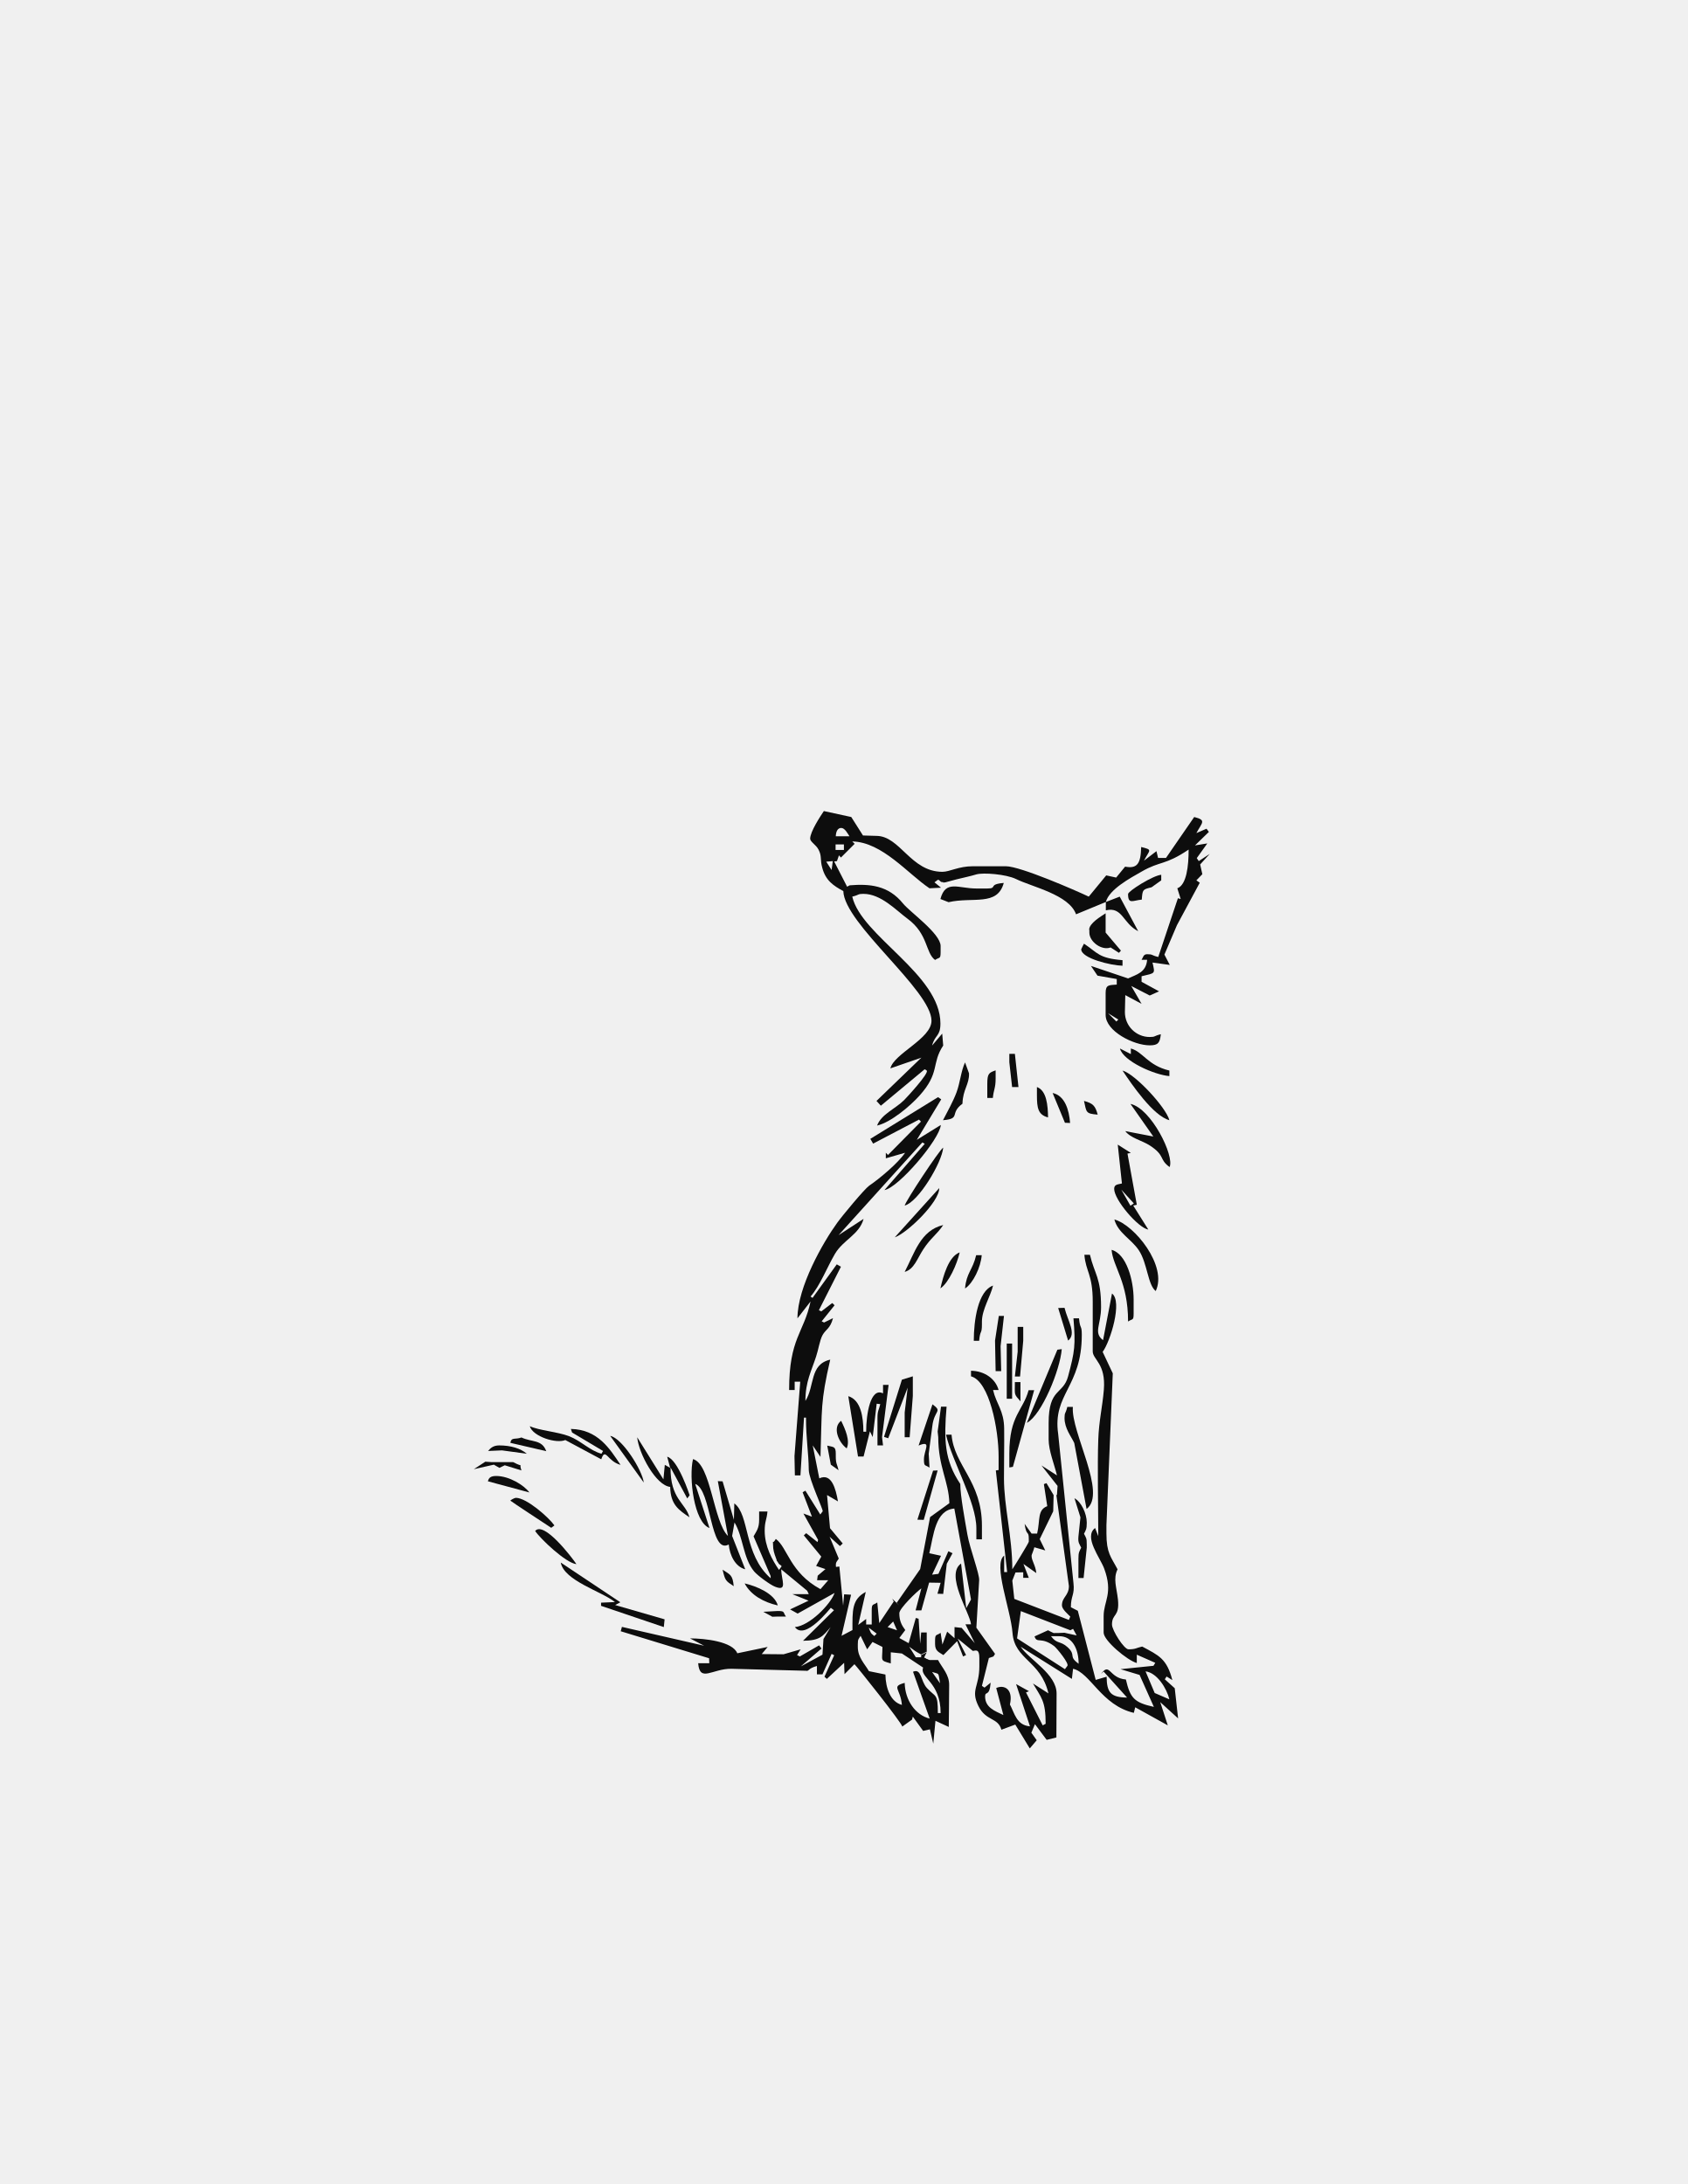
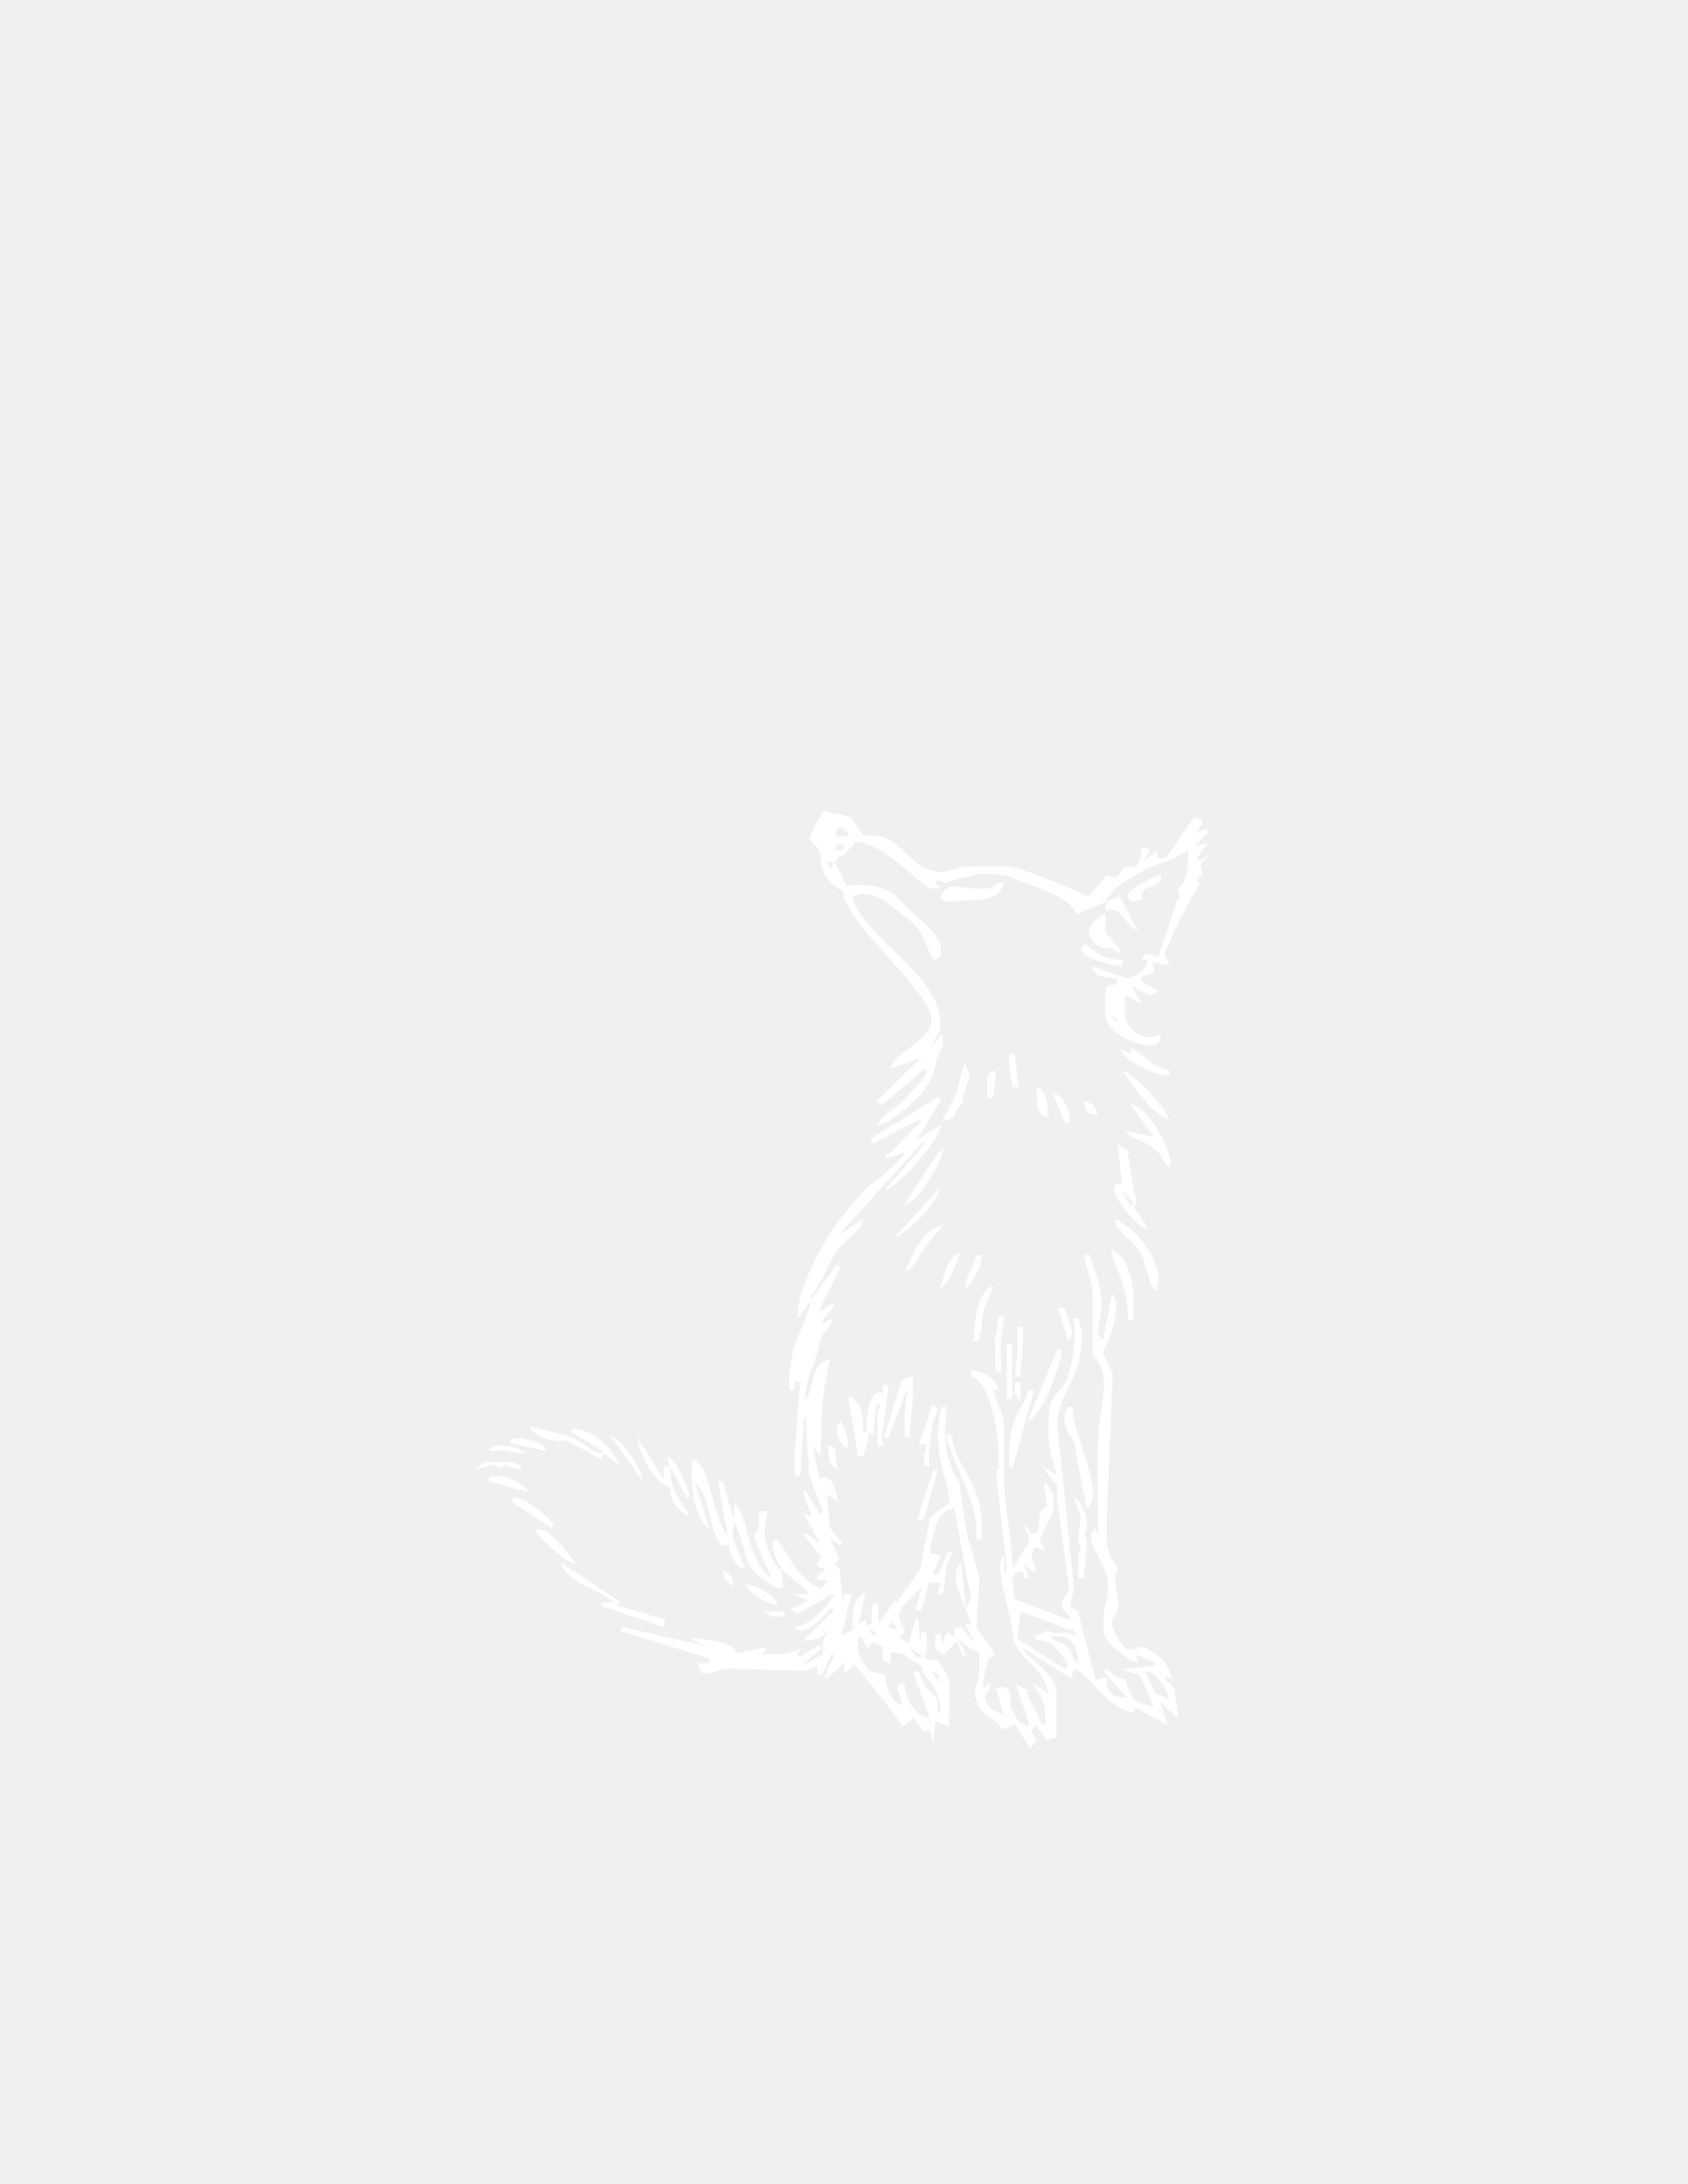
<svg xmlns="http://www.w3.org/2000/svg" xml:space="preserve" width="8.5in" height="11in" style="shape-rendering:geometricPrecision; text-rendering:geometricPrecision; image-rendering:optimizeQuality; fill-rule:evenodd; clip-rule:evenodd" viewBox="0 0 8.5 11">
  <defs>
    <style type="text/css">
   
-     .fil0 {fill:#0D0D0D}
+     .fil0 {fill:#FFFFFF}
   
  </style>
  </defs>
  <g id="Layer_x0020_1">
    <g id="_211819312">
      <path id="_212267696" class="fil0" d="M5.681 4.503c0,0.054 0.024,0.032 0.069,0.028 0.004,-0.051 0.004,-0.051 0.049,-0.062l0.049 -0.035 0 -0.028c-0.041,0.003 -0.167,0.082 -0.167,0.097z" />
      <path id="_84700928" class="fil0" d="M4.972 4.475l-0.056 0c-0.09,0 -0.154,-0.045 -0.18,0.053l0.041 0.016c0.122,-0.028 0.246,0.022 0.278,-0.097 -0.082,0.007 -0.029,0.028 -0.083,0.028z" />
      <path id="_84447896" class="fil0" d="M4.66 5.387l0.007 0.005c0.013,0.013 -0.101,0.136 -0.114,0.149 -0.043,0.043 -0.115,0.071 -0.136,0.128 0.07,-0.016 0.167,-0.099 0.212,-0.149 0.107,-0.118 0.06,-0.162 0.121,-0.254l-0.005 -0.06 -0.051 0.06c0.015,-0.056 0.042,-0.045 0.042,-0.111 0,-0.248 -0.398,-0.44 -0.444,-0.639 0.037,-0.009 0.026,-0.014 0.056,-0.014 0.089,0 0.165,0.083 0.222,0.125 0.105,0.077 0.09,0.172 0.139,0.208 0.023,-0.016 0.028,-0.002 0.028,-0.042l0 -0.028c0,-0.063 -0.154,-0.171 -0.189,-0.214 -0.075,-0.093 -0.17,-0.1 -0.269,-0.092l-0.013 0.007 -0.065 -0.127 0.014 -0.002 0.01 -0.029 0.01 0.011 0.069 -0.069 -0.012 -0.012c0.151,0.003 0.281,0.164 0.389,0.236l0.058 -0.003 -0.033 -0.027 0.016 -0.012c0.005,-0.005 0.014,0.009 0.018,0.01 0.042,0.005 -0.02,0.004 0.021,0.002 0.002,-0 0.04,-0.011 0.056,-0.015 0.028,-0.007 0.071,-0.016 0.1,-0.025 0.035,-0.01 0.149,-0.001 0.199,0.023 0.081,0.04 0.268,0.079 0.303,0.178l0.15 -0.062 0 0.042c0.085,-0.02 0.085,0.066 0.163,0.105l-0.093 -0.174 -0.07 0.027c0.017,-0.064 0.124,-0.121 0.18,-0.153 0.095,-0.055 0.117,-0.03 0.237,-0.111 0,0.081 -0.01,0.178 -0.057,0.195l0.017 0.054 -0.014 -0.004 -0.099 0.296c-0.037,-0.009 -0.026,-0.014 -0.056,-0.014 -0.02,0 -0.02,0.017 -0.028,0.028l0.028 0c-0.005,0.064 -0.053,0.074 -0.096,0.094l-0.187 -0.063 0.033 0.049 0.097 0.017 0 0.028c-0.039,0.003 -0.056,-0 -0.056,0.042l0 0.111c0,0.082 0.141,0.153 0.222,0.153 0.043,0 0.051,-0.013 0.056,-0.056 -0.037,0.009 -0.026,0.014 -0.056,0.014 -0.069,0 -0.125,-0.056 -0.125,-0.125l0.002 -0.086 0.082 0.044 -0.052 -0.09 0.093 0.048 0.047 -0.021 -0.088 -0.048 0 -0.028c0.071,-0.017 0.068,-0.011 0.055,-0.069l0.087 0.012 -0.027 -0.052 0.063 -0.148 0.115 -0.214 -0.017 -0.012 0.03 -0.031 -0.011 -0.049 0.048 -0.053 -0.055 0.036 -0.01 -0.015 0.053 -0.074 -0.062 0.01 0.07 -0.068 -0.012 -0.016 -0.051 0.022c0.028,-0.053 0.053,-0.065 -0.011,-0.081l-0.142 0.206 -0.04 0 -0.008 -0.034 -0.063 0.048c0.029,-0.056 0.046,-0.054 -0.014,-0.069 -0.002,0.086 -0.021,0.11 -0.081,0.099l-0.045 0.055 -0.05 -0.011 -0.088 0.107c-0.065,-0.031 -0.345,-0.153 -0.417,-0.153l-0.167 0c-0.072,0 -0.116,0.028 -0.153,0.028 -0.16,0 -0.213,-0.181 -0.333,-0.181l-0.067 -0.002 -0.059 -0.093 -0.138 -0.03c-0.017,0.025 -0.069,0.104 -0.069,0.139 0,0.016 0.03,0.031 0.042,0.055 0.018,0.034 0.007,0.05 0.019,0.092 0.017,0.064 0.056,0.09 0.106,0.117 0.004,0.164 0.444,0.5 0.444,0.653 0,0.091 -0.189,0.165 -0.207,0.24l0.156 -0.054 -0.226 0.218 0.022 0.024 0.22 -0.183zm0.92 -0.284l0.052 0.032 -0.01 0.01 -0.042 -0.042zm-1.392 -0.721l-0.027 -0.042 0.033 -0.003 -0.006 0.045zm0.02 -0.101l0 -0.028 0.042 0 0 0.028 -0.042 0zm0.028 -0.111c0.019,0 0.033,0.029 0.042,0.042l-0.069 0c0.001,-0.022 0.008,-0.042 0.028,-0.042z" />
      <path id="_212267480" class="fil0" d="M5.486 4.683l0 0.014c0,0.047 0.063,0.092 0.107,0.075l0.042 0.027 0.01 -0.011 -0.077 -0.091 0 -0.097c-0.024,0.016 -0.083,0.05 -0.083,0.083z" />
      <path id="_211844344" class="fil0" d="M5.445 4.781c0,0.046 0.151,0.082 0.208,0.083l0 -0.028c-0.121,-0.01 -0.123,-0.036 -0.194,-0.083 -0,0 -0.014,0.026 -0.014,0.028z" />
      <path id="_211814248" class="fil0" d="M5.889 5.42l0 -0.028c-0.11,-0.026 -0.133,-0.095 -0.194,-0.111l-0 0.028 -0.055 -0.028c0.017,0.064 0.174,0.133 0.25,0.139z" />
      <polygon id="_212267600" class="fil0" points="5.083,5.35 5.097,5.475 5.129,5.475 5.111,5.308 5.083,5.308 " />
      <path id="_211844488" class="fil0" d="M4.972 5.461l0 0.069 0.028 0c0.004,-0.043 0.014,-0.049 0.014,-0.097l0 -0.042c-0.034,0.012 -0.042,0.016 -0.042,0.069z" />
      <path id="_211812448" class="fil0" d="M5.528 5.614c-0.012,-0.045 -0.024,-0.057 -0.069,-0.069 0.013,0.058 0.008,0.064 0.069,0.069z" />
      <path id="_212267576" class="fil0" d="M4.75 5.642c0.091,-0.008 0.03,-0.034 0.097,-0.083 0.002,-0.073 0.035,-0.097 0.033,-0.153l-0.02 -0.055c-0.02,0.042 -0.025,0.103 -0.043,0.151 -0.015,0.041 -0.047,0.1 -0.068,0.14z" />
      <path id="_211812520" class="fil0" d="M5.222 5.517c0,0.064 0.006,0.098 0.056,0.111 -0.001,-0.061 -0.007,-0.135 -0.056,-0.153l0 0.042z" />
      <path id="_211812592" class="fil0" d="M5.889 5.642c-0.017,-0.065 -0.173,-0.233 -0.236,-0.25 0.046,0.069 0.154,0.228 0.236,0.25z" />
      <path id="_212259656" class="fil0" d="M5.363 5.655l0.026 0.001c-0.005,-0.065 -0.026,-0.138 -0.088,-0.151l0.062 0.15z" />
      <path id="_211812664" class="fil0" d="M5.807 5.724l-0.14 -0.027c0.026,0.035 0.084,0.047 0.123,0.072 0.08,0.052 0.045,0.069 0.1,0.109 0.026,-0.056 -0.093,-0.296 -0.197,-0.318l0.115 0.164z" />
      <path id="_211812736" class="fil0" d="M4.556 6.072c0.069,-0.018 0.188,-0.217 0.194,-0.292 -0.02,0.013 -0.188,0.267 -0.194,0.292z" />
      <path id="_212267552" class="fil0" d="M4.506 6.232c0.062,-0.021 0.225,-0.178 0.224,-0.248l-0.224 0.248z" />
      <path id="_211812808" class="fil0" d="M5.647 5.992l0.063 0.069 -0.017 0.012 -0.046 -0.081zm0.002 -0.031c-0.018,0.005 -0.038,0.003 -0.038,0.027 0,0.055 0.12,0.196 0.172,0.205l-0.076 -0.121 0.018 -0.004 -0.047 -0.258 0.017 -0.003 -0.066 -0.042 0.021 0.195z" />
      <path id="_211812880" class="fil0" d="M5.82 6.503c0.061,-0.126 -0.107,-0.334 -0.208,-0.361 0.018,0.068 0.085,0.098 0.123,0.155 0.044,0.066 0.045,0.176 0.086,0.206z" />
      <path id="_212259368" class="fil0" d="M4.556 6.406c0.048,-0.013 0.064,-0.069 0.094,-0.114 0.037,-0.057 0.069,-0.075 0.1,-0.122 -0.115,0.027 -0.145,0.143 -0.194,0.236z" />
      <path id="_211812952" class="fil0" d="M4.861 6.489c0.04,-0.027 0.078,-0.106 0.083,-0.167l-0.028 0c-0.018,0.076 -0.049,0.088 -0.056,0.167z" />
      <path id="_211813024" class="fil0" d="M4.736 6.489c0.042,-0.028 0.084,-0.123 0.097,-0.181 -0.056,0.02 -0.083,0.119 -0.097,0.181z" />
      <path id="_212267528" class="fil0" d="M5.681 6.656c0.023,-0.016 0.028,-0.002 0.028,-0.042l0 -0.069c0,-0.097 -0.036,-0.23 -0.111,-0.25 0.007,0.086 0.083,0.16 0.083,0.361z" />
      <path id="_211813096" class="fil0" d="M5.379 6.752c0.044,-0.034 -0.002,-0.099 -0.018,-0.165l-0.032 0.001 0.05 0.164z" />
      <path id="_211813168" class="fil0" d="M4.903 6.753l0.028 0c0.005,-0.057 0.014,-0.031 0.014,-0.083l0 -0.014c0,-0.06 0.043,-0.126 0.056,-0.181 -0.076,0.027 -0.097,0.175 -0.097,0.278z" />
      <polygon id="_212267768" class="fil0" points="5.011,6.752 5.014,6.906 5.042,6.906 5.039,6.78 5.056,6.628 5.03,6.628 " />
      <polygon id="_211813240" class="fil0" points="5.125,6.808 5.111,6.933 5.137,6.933 5.153,6.753 5.153,6.683 5.125,6.683 " />
      <path id="_211813312" class="fil0" d="M5.139 7.058l0 -0.097 -0.028 0c0,0.068 -0.006,0.058 0.028,0.097z" />
      <polygon id="_212259704" class="fil0" points="5.07,7.045 5.097,7.045 5.097,6.767 5.07,6.767 " />
      <path id="_211813384" class="fil0" d="M5.172 7.166c0.074,-0.04 0.167,-0.266 0.175,-0.371l-0.022 0.003 -0.154 0.369z" />
      <polygon id="_211813456" class="fil0" points="4.542,6.949 4.452,7.237 4.473,7.244 4.571,6.989 4.556,7.114 4.556,7.239 4.581,7.239 4.597,7.031 4.597,6.932 " />
      <path id="_212259632" class="fil0" d="M4.625 7.281c0.07,-0.029 0.028,0.022 0.028,0.069 0,0.039 0.006,0.026 0.028,0.042l-0.004 -0.07 0.018 -0.138c0.01,-0.085 0.054,-0.072 0.001,-0.111l-0.07 0.208z" />
      <path id="_211826656" class="fil0" d="M2.57 7.267l0.181 0.042c-0.022,-0.06 -0.072,-0.044 -0.125,-0.069 -0.03,0.012 -0.051,-0.004 -0.056,0.028z" />
      <path id="_211813552" class="fil0" d="M4.264 7.295c0.018,-0.039 -0.007,-0.096 -0.028,-0.139 -0.046,0.034 -0.012,0.11 0.028,0.139z" />
      <path id="_212267408" class="fil0" d="M4.445 7.017c-0.06,-0.028 -0.083,0.101 -0.083,0.194l-0.014 0c0,-0.075 -0.013,-0.16 -0.076,-0.179l0.049 0.304 0.028 2.75591e-005 0.032 -0.127 0.014 0.029 0.02 -0.168 0.018 0.002c-0.007,0.031 -0.014,0.032 -0.014,0.069l0 0.139 0.028 0 -0.005 -0.042 0.033 -0.263 -0.028 0 0 0.042z" />
      <path id="_211826392" class="fil0" d="M2.458 7.308l0.07 -0.003 0.125 0.017c-0.031,-0.027 -0.081,-0.042 -0.139,-0.042 -0.028,0 -0.043,0.012 -0.056,0.028z" />
      <path id="_211813624" class="fil0" d="M2.847 7.253l0.181 0.097c0.021,-0.063 0.03,0.01 0.097,0.028 -0.055,-0.083 -0.115,-0.178 -0.25,-0.181l0.006 0.018 0.156 0.093 -0.008 0.014c-0.059,-0.016 -0.103,-0.065 -0.162,-0.088 -0.059,-0.023 -0.153,-0.029 -0.199,-0.051 0.014,0.052 0.136,0.091 0.181,0.069z" />
      <path id="_212267384" class="fil0" d="M5.083 7.322l0 0.069 0.018 -0.003 0.107 -0.386 -0.028 0c-0.028,0.104 -0.097,0.126 -0.097,0.319z" />
      <path id="_211826272" class="fil0" d="M3.242 7.467c-0.007,-0.062 -0.109,-0.224 -0.169,-0.235l0.169 0.235z" />
      <path id="_211813696" class="fil0" d="M4.184 7.377l0.039 0.028c-0.007,-0.031 -0.014,-0.032 -0.014,-0.069l0 -0.014c0,-0.038 -0.011,-0.033 -0.043,-0.041l0.018 0.096z" />
      <path id="_212267336" class="fil0" d="M2.385 7.4l0.102 -0.023 0.028 0.016 0.027 -0.013 0.084 0.026c-0.016,-0.045 0.018,-0.01 -0.042,-0.042l-0.028 0 -0.083 0 -0.029 -0.002 -0.058 0.038z" />
      <path id="_211826200" class="fil0" d="M2.458 7.461l0.208 0.056c-0.027,-0.037 -0.102,-0.083 -0.167,-0.083 -0.025,0 -0.038,0.007 -0.042,0.028z" />
      <polygon id="_211813768" class="fil0" points="4.62,7.654 4.652,7.655 4.722,7.406 4.699,7.407 " />
      <path id="_212259800" class="fil0" d="M5.361 7.142c0,0.053 0.034,0.093 0.049,0.126l0.062 0.332c0.105,-0.077 -0.08,-0.388 -0.069,-0.514l-0.028 0c-0.009,0.037 -0.014,0.026 -0.014,0.056z" />
      <path id="_211825960" class="fil0" d="M3.347 7.447c0.025,-0.025 -0.025,0.025 0,0zm0.028 0.042c0.002,0.09 0.043,0.116 0.097,0.153 -0.019,-0.073 -0.097,-0.091 -0.095,-0.251l0.084 0.156 0.012 -0.016c0,-0 -0.058,-0.18 -0.113,-0.194l0.015 0.056 -0.027 -0.015 -0.007 0.073 -0.132 -0.212c0.007,0.08 0.094,0.244 0.167,0.25z" />
      <path id="_211813840" class="fil0" d="M2.57 7.558c0.002,0.003 0.189,0.126 0.206,0.137l0.016 -0.012c-0.026,-0.038 -0.139,-0.139 -0.194,-0.139 -0.007,0 -0.026,0.011 -0.028,0.014z" />
      <path id="_212267264" class="fil0" d="M4.917 7.697l0 0.056 0.028 0 0 -0.069c0,-0.224 -0.14,-0.302 -0.153,-0.458l-0.028 0c0.032,0.137 0.153,0.339 0.153,0.472z" />
      <path id="_211825936" class="fil0" d="M2.695 7.711c0.026,0.039 0.155,0.162 0.208,0.167 -0.023,-0.034 -0.164,-0.219 -0.208,-0.167z" />
      <path id="_211813912" class="fil0" d="M5.441 7.643l-0.01 0.096c-0.003,0.032 0.005,0.037 0.014,0.056 -0.01,0.02 -0.014,0.023 -0.014,0.056l0 0.097 0.026 -0 0.016 -0.153 0 -0.014c0,-0.036 -0.003,-0.034 -0.014,-0.056 0.01,-0.02 0.014,-0.023 0.014,-0.056 0,-0.046 -0.028,-0.105 -0.062,-0.123l0.03 0.096z" />
      <path id="_212259872" class="fil0" d="M3.695 7.989c-0.005,-0.057 -0.018,-0.058 -0.056,-0.083 0.013,0.055 0.015,0.056 0.056,0.083z" />
      <path id="_211819456" class="fil0" d="M3.75 7.975c0.031,0.059 0.096,0.095 0.167,0.111 -0.016,-0.059 -0.106,-0.097 -0.167,-0.111z" />
      <path id="_211813984" class="fil0" d="M3.027 8.072l-2.3622e-005 0.016 0.316 0.107 0.004 -0.039 -0.249 -0.072 0.026 -0.014 -0.3 -0.2c0.017,0.092 0.206,0.145 0.273,0.199l-0.07 0.003z" />
      <path id="_212267192" class="fil0" d="M3.888 8.143l0.028 -0.001 0.042 0c-0.016,-0.022 -0.003,-0.028 -0.042,-0.028l-0.072 0.004 0.044 0.024z" />
      <polygon id="_211819384" class="fil0" points="4.639,8.336 4.639,8.35 4.681,8.364 4.654,8.348 4.667,8.322 " />
      <path id="_211814056" class="fil0" d="M5.32 7.531l0.063 0.457c-2.75591e-005,0.05 -0.035,0.055 -0.035,0.098 0,0.019 0.031,0.045 0.042,0.056l-0.007 0.017 -0.275 -0.106 -0.01 -0.092 0.016 -0.041 0.039 -0.001 0 0.028 0.028 0 -0.027 -0.07 0.065 0.046c-0.005,-0.043 -0.024,-0.061 -0.024,-0.088 0,-0.004 0.01,-0.025 0.014,-0.042l0.055 0.016 -0.028 -0.057 0.068 -0.14 0.002 -0.082 -0.036 -0.06 -0.013 0.005 0.017 0.111c-0.051,0.019 -0.035,0.071 -0.051,0.138l-0.028 0 -0.035 -0.049c0.009,0.066 0.021,0.031 0.021,0.076l0 0.014c0,0.006 -0.077,0.131 -0.083,0.139 0,-0.165 -0.042,-0.315 -0.042,-0.458 -5.51181e-005,-0.083 0.002,-0.168 0.001,-0.251 -0.001,-0.091 -0.039,-0.122 -0.056,-0.194l0.028 0c-0.015,-0.055 -0.069,-0.096 -0.139,-0.097l0 0.028c0.093,0.025 0.139,0.268 0.139,0.403l0 0.069 -0.014 0.002 0.057 0.512 -0.015 0 0 -0.083c-0.058,0.043 0.033,0.271 0.042,0.389 0.01,0.136 0.142,0.139 0.181,0.305l-0.078 -0.05c0.041,0.071 0.064,0.086 0.064,0.203l-0.015 0.008 -0.084 -0.166 0.015 -0.006 -0.065 -0.036 0.07 0.213c-0.068,-0.006 -0.077,-0.065 -0.101,-0.11 0.018,-0.079 -0.03,-0.101 -0.069,-0.083l0.036 0.136c-0.044,-0.021 -0.092,-0.038 -0.092,-0.094 0,-0.029 0.022,0.005 0.028,-0.069l-0.031 0.025 -0.013 -0.009 0.035 -0.14 0.023 -0.008 0.008 -0.013 -0.094 -0.132 0.014 -0.238c0.003,-0.031 -0.047,-0.161 -0.059,-0.23 -0.012,-0.069 -0.036,-0.197 -0.036,-0.256 -0.08,-0.119 -0.083,-0.222 -0.069,-0.389l-0.028 0 -0.017 0.125 0.003 0.028c0,0.15 0.053,0.223 0.056,0.333l-0.097 0.07 -0.05 0.262 -0.119 0.171 0.014 0.012 -0.036 -0.034 0.008 0.014 -0.073 0.109 -0.01 -0.104c-0.022,0.016 -0.028,0.003 -0.028,0.042l0 0.069 -0.028 0 0 -0.028 -0.04 0.03 0.038 -0.166c-0.071,0.037 -0.067,0.095 -0.067,0.192l-0.055 0.029 0.048 -0.207 -0.035 -0.002 -0.005 0.057 -0.019 -0.197 -0.017 0.002c-0.003,-0.026 0.005,-0.026 0.014,-0.042l-0.046 -0.11 0.052 0.047 0.014 -0.013 -0.064 -0.077 -0.015 -0.167 0.055 0.032c-0.011,-0.063 -0.032,-0.145 -0.094,-0.116l-0.033 -0.166 0.039 0.058c0.008,-0.244 -0.001,-0.273 0.049,-0.49 -0.105,0.024 -0.077,0.133 -0.125,0.208 0,-0.098 0.031,-0.152 0.054,-0.224 0.011,-0.032 0.018,-0.081 0.032,-0.107 0.017,-0.031 0.039,-0.032 0.053,-0.086l-0.045 0.022 -0.012 -0.006 0.065 -0.081 -0.012 -0.011 -0.055 0.042 -0.012 -0.006 0.111 -0.219 -0.021 -0.012 -0.122 0.169 -0.01 -0.007c0.047,-0.053 0.084,-0.149 0.123,-0.215 0.041,-0.07 0.123,-0.097 0.144,-0.176l-0.126 0.082 0.422 -0.467 0.012 0.007 -0.203 0.233c0.071,-0.012 0.278,-0.255 0.284,-0.328l-0.121 0.075 0.123 -0.204 -0.016 -0.011 -0.341 0.21 0.014 0.024 0.231 -0.121 0.01 0.01 -0.166 0.168 -0.011 -0.011 0 0.028 0.097 -0.028c-0.035,0.052 -0.128,0.13 -0.181,0.166 -0.024,0.017 -0.136,0.152 -0.161,0.187 -0.071,0.098 -0.2,0.323 -0.2,0.481l0.066 -0.085c-0.034,0.16 -0.108,0.184 -0.108,0.446l0.028 0 0 -0.042 0.028 0 -0.029 0.375 0.002 0.097 0.028 0 0.018 -0.291 0.01 -0c0,0.107 0.013,0.175 0.014,0.264 0.001,0.048 0.075,0.203 0.07,0.208l-0.012 0.016 -0.075 -0.12 -0.014 0.008 0.047 0.123 -0.043 -0.016 0.074 0.133 -0.003 0.011 -0.057 -0.045 -0.012 0.011 0.088 0.107 -0.026 0.047 0.047 0.016 -0.039 0.033 -0.003 0.023 0.056 0 -0.039 0.045c-0.155,-0.084 -0.165,-0.209 -0.225,-0.253 -0.019,0.034 -0.014,-0.004 -0.014,0.028 0,0.028 0.006,0.045 0.015,0.069 0.016,0.041 -0.011,-0.015 0.014,0.028 0.002,0.004 0.018,0.01 0.013,0.015l-0.012 0.016c-0.034,-0.05 -0.072,-0.118 -0.072,-0.197 0,-0.048 0.01,-0.054 0.014,-0.097l-0.042 0 0 0.042c0,0.042 -0.013,0.056 -0.028,0.083l0.086 0.2 -0 0.011c-0.137,-0.12 -0.105,-0.32 -0.183,-0.377l-0.002 0.083 -0.057 -0.194 -0.024 -0.001 0.051 0.276c-0.073,-0.071 -0.086,-0.363 -0.176,-0.387 -0.022,0.093 0.005,0.319 0.083,0.347l-0.072 -0.222c0.083,0.029 0.074,0.358 0.169,0.305 0.005,0.055 0.033,0.112 0.083,0.125l-0.066 -0.168 0.012 -0.068c0.044,0.073 0.043,0.18 0.099,0.247 0.018,0.021 0.08,0.067 0.106,0.077 0.064,0.025 0.031,-0.034 0.03,-0.088l0.131 0.108 0.008 0.017 -0.083 0 0.082 0.033 -0.093 0.044 0.038 0.021 0.186 -0.104c-0.021,0.059 -0.127,0.166 -0.2,0.172 0.052,0.071 0.18,-0.098 0.181,-0.097l0.016 0.012 -0.156 0.154c0.086,-0.001 0.1,-0.023 0.139,-0.069l-0.036 0.06 -0.005 0.079 -0.109 0.059 0.104 -0.09 -0.012 -0.016 -0.097 0.056 -0.014 -0.007 0.018 -0.029 -0.086 0.025 -0.11 -0.001 0.03 -0.036 -0.153 0.032c-0.023,-0.059 -0.162,-0.075 -0.238,-0.075l0.071 0.037 -0.414 -0.095 -0.006 0.022 0.445 0.136 0.001 0.025 -0.056 0c0.008,0.099 0.071,0.027 0.167,0.028l0.375 0.01c0.018,0.004 0.008,-0.011 0.056,-0.024l0 0.042 0.028 0 0.046 -0.103 0.013 0.007 -0.049 0.108 0.012 0.011 0.087 -0.081 0.002 0.057 0.05 -0.05c0.009,0.007 0.236,0.292 0.241,0.314l0.049 -0.035 0.004 -0.015 0.052 0.072 0.034 -0.008 0.017 0.072 0.011 -0.115 0.067 0.031 0.001 -0.087 0.001 -0.125c0,-0.052 -0.034,-0.084 -0.056,-0.125l-0.042 0 -0.042 -0.014 -0.028 0 -0.033 -0.053c0.027,0.02 0.03,0.023 0.06,0.039l0.028 -0.014 0 -0.097 -0.028 0 -0.005 0.057 -0.008 -0.126 -0.014 -0.004 -0.036 0.127 -0.047 -0.026 0.03 -0.04c-0.018,-0.024 -0.03,-0.046 -0.03,-0.085 0,-0.024 0.088,-0.109 0.111,-0.125l-0.029 0.111 0.029 0 0.039 -0.14 0.058 0.001 -0.016 0.055 0.029 0.001 0.018 -0.152 0.029 -0.053 -0.021 -0.01 -0.05 0.114 -0.032 0.004 0.045 -0.095 -0.059 -0.013c0.022,-0.092 0.03,-0.217 0.126,-0.225l0.084 0.458 -0.024 0.044 -0.026 -0.225c-0.082,0.057 0.045,0.249 0.05,0.306l-0.028 0 0.047 0.095 -0.066 -0.077 -0.036 -0.004 0 0.056 -0.037 -0.033 -0.024 0.065 -0.009 -0.059c-0.022,0.016 -0.028,0.003 -0.028,0.042l0 0.014c0,0.037 0.02,0.041 0.042,0.056l0.069 -0.07 0.03 0.077 0.015 -0.007 -0.042 -0.083 0.076 0.062c0.016,-0.002 0.033,-0.011 0.033,0.036l0 0.042c0,0.102 -0.045,0.118 -0.005,0.199 0.038,0.078 0.099,0.057 0.116,0.12l0.07 -0.026 0.073 0.12 0.035 -0.041 -0.027 -0.038 0.018 -0.043 0.059 0.079 0.049 -0.012 0.001 -0.221c0,-0.099 -0.136,-0.169 -0.181,-0.236l0.258 0.162 0.006 -0.051c0.087,0.02 0.143,0.184 0.306,0.222l0.007 -0.028 0.164 0.091 -0.038 -0.117 0.09 0.082 -0.017 -0.152 -0.05 -0.045 0.009 -0.014 0.029 0.018c-0.028,-0.108 -0.068,-0.124 -0.152,-0.169 -0.031,0.007 -0.032,0.014 -0.069,0.014 -0.022,0 -0.083,-0.095 -0.083,-0.125 0,-0.057 0.039,-0.036 0.03,-0.126 -0.007,-0.063 -0.025,-0.104 -0.002,-0.152 -0.033,-0.063 -0.056,-0.081 -0.056,-0.181l0 -0.042 0.032 -0.764 -0.051 -0.108c0.039,-0.053 0.101,-0.255 0.047,-0.294l-0.045 0.235c-0.05,-0.038 -0.01,-0.077 -0.01,-0.166 0,-0.15 -0.033,-0.166 -0.056,-0.264l-0.028 0c0.007,0.085 0.042,0.098 0.042,0.236 -0,0.094 -5.51181e-005,0.192 -5.51181e-005,0.25 0,0.042 0.067,0.061 0.056,0.194 -0.007,0.086 -0.025,0.158 -0.028,0.251 -0.005,0.132 0,0.345 0,0.486l-0.016 -0.041c-0.059,0.045 0.026,0.15 0.046,0.205 0.046,0.125 -0.003,0.163 -0.003,0.239l0 0.083c0,0.04 0.119,0.14 0.167,0.153l0 -0.042 0.093 0.041 -0.009 0.015 -0.166 0.017 0.096 0.029 0.072 0.161c-0.099,-0.022 -0.119,-0.044 -0.141,-0.138 -0.086,-0.007 -0.08,-0.09 -0.125,-0.028l0.013 -0.012 0.118 0.131c-0.082,-0.001 -0.102,-0.025 -0.103,-0.105l-0.055 0.016 -0.09 -0.348 -0.035 -0.018c0,-0.059 0.02,-0.062 0.013,-0.122l-0.077 -0.751c-0.029,-0.202 0.119,-0.235 0.119,-0.499 0,-0.052 -0.009,-0.026 -0.014,-0.083l-0.028 0c0.011,0.135 0.007,0.165 -0.027,0.292 -0.025,0.094 -0.098,0.057 -0.098,0.235l0 0.083c0,0.056 0.029,0.127 0.042,0.181l-0.078 -0.05 0.081 0.103 -0.003 0.044zm-0.626 0.89c0.039,0.013 0.03,-0.001 0.04,0.057l-0.04 -0.057zm1.075 -0.003c0.058,0.007 0.107,0.086 0.12,0.141l-0.074 -0.032 -0.046 -0.109zm-0.627 -0.303l0.248 0.096 0.014 -0.007 0.018 0.033c-0.1,-0.02 -0.025,-0.012 -0.116,-0.012 -0.002,0 -0.028,-0.014 -0.028,-0.014l-0.068 0.031c0.012,0.038 0.032,-0.001 0.099,0.049 0.012,0.009 0.078,0.089 0.066,0.1l-0.012 0.016 -0.241 -0.155 0.019 -0.138zm-0.6 0.472c-0.057,-0.015 -0.082,-0.084 -0.083,-0.153l-0.083 -0.017c-0.022,-0.038 -0.056,-0.069 -0.056,-0.122l0 -0.014c0,-0.027 0.004,-0.025 0.014,-0.042l0.033 0.068 0.027 -0.037 0.05 0.025c0,0.072 -0.015,0.067 0.042,0.083l0 -0.056 0.056 0.006 0.107 0.071c-0.02,0.051 0.088,0.071 0.088,0.229l-0.014 0c0,-0.101 -0.011,-0.078 -0.055,-0.126 -0.032,-0.035 -0.027,-0.101 -0.07,-0.082l0.084 0.236c-0.072,-0.018 -0.124,-0.092 -0.126,-0.18 -0.07,0.019 -0.021,0.028 -0.014,0.111zm0.889 -0.208c-0.053,-0.039 -0.009,-0.041 -0.055,-0.083 -0.036,-0.033 -0.053,-0.014 -0.083,-0.055l0.042 0c0.064,0 0.097,0.062 0.097,0.139zm-1.028 -0.139c-0.019,-0.015 -0.017,-0.014 -0.028,-0.042l0.04 0.03 -0.012 0.012zm0.114 -0.029l-0.047 -0.016 0.028 -0.028 0.019 0.043z" />
    </g>
  </g>
</svg>
